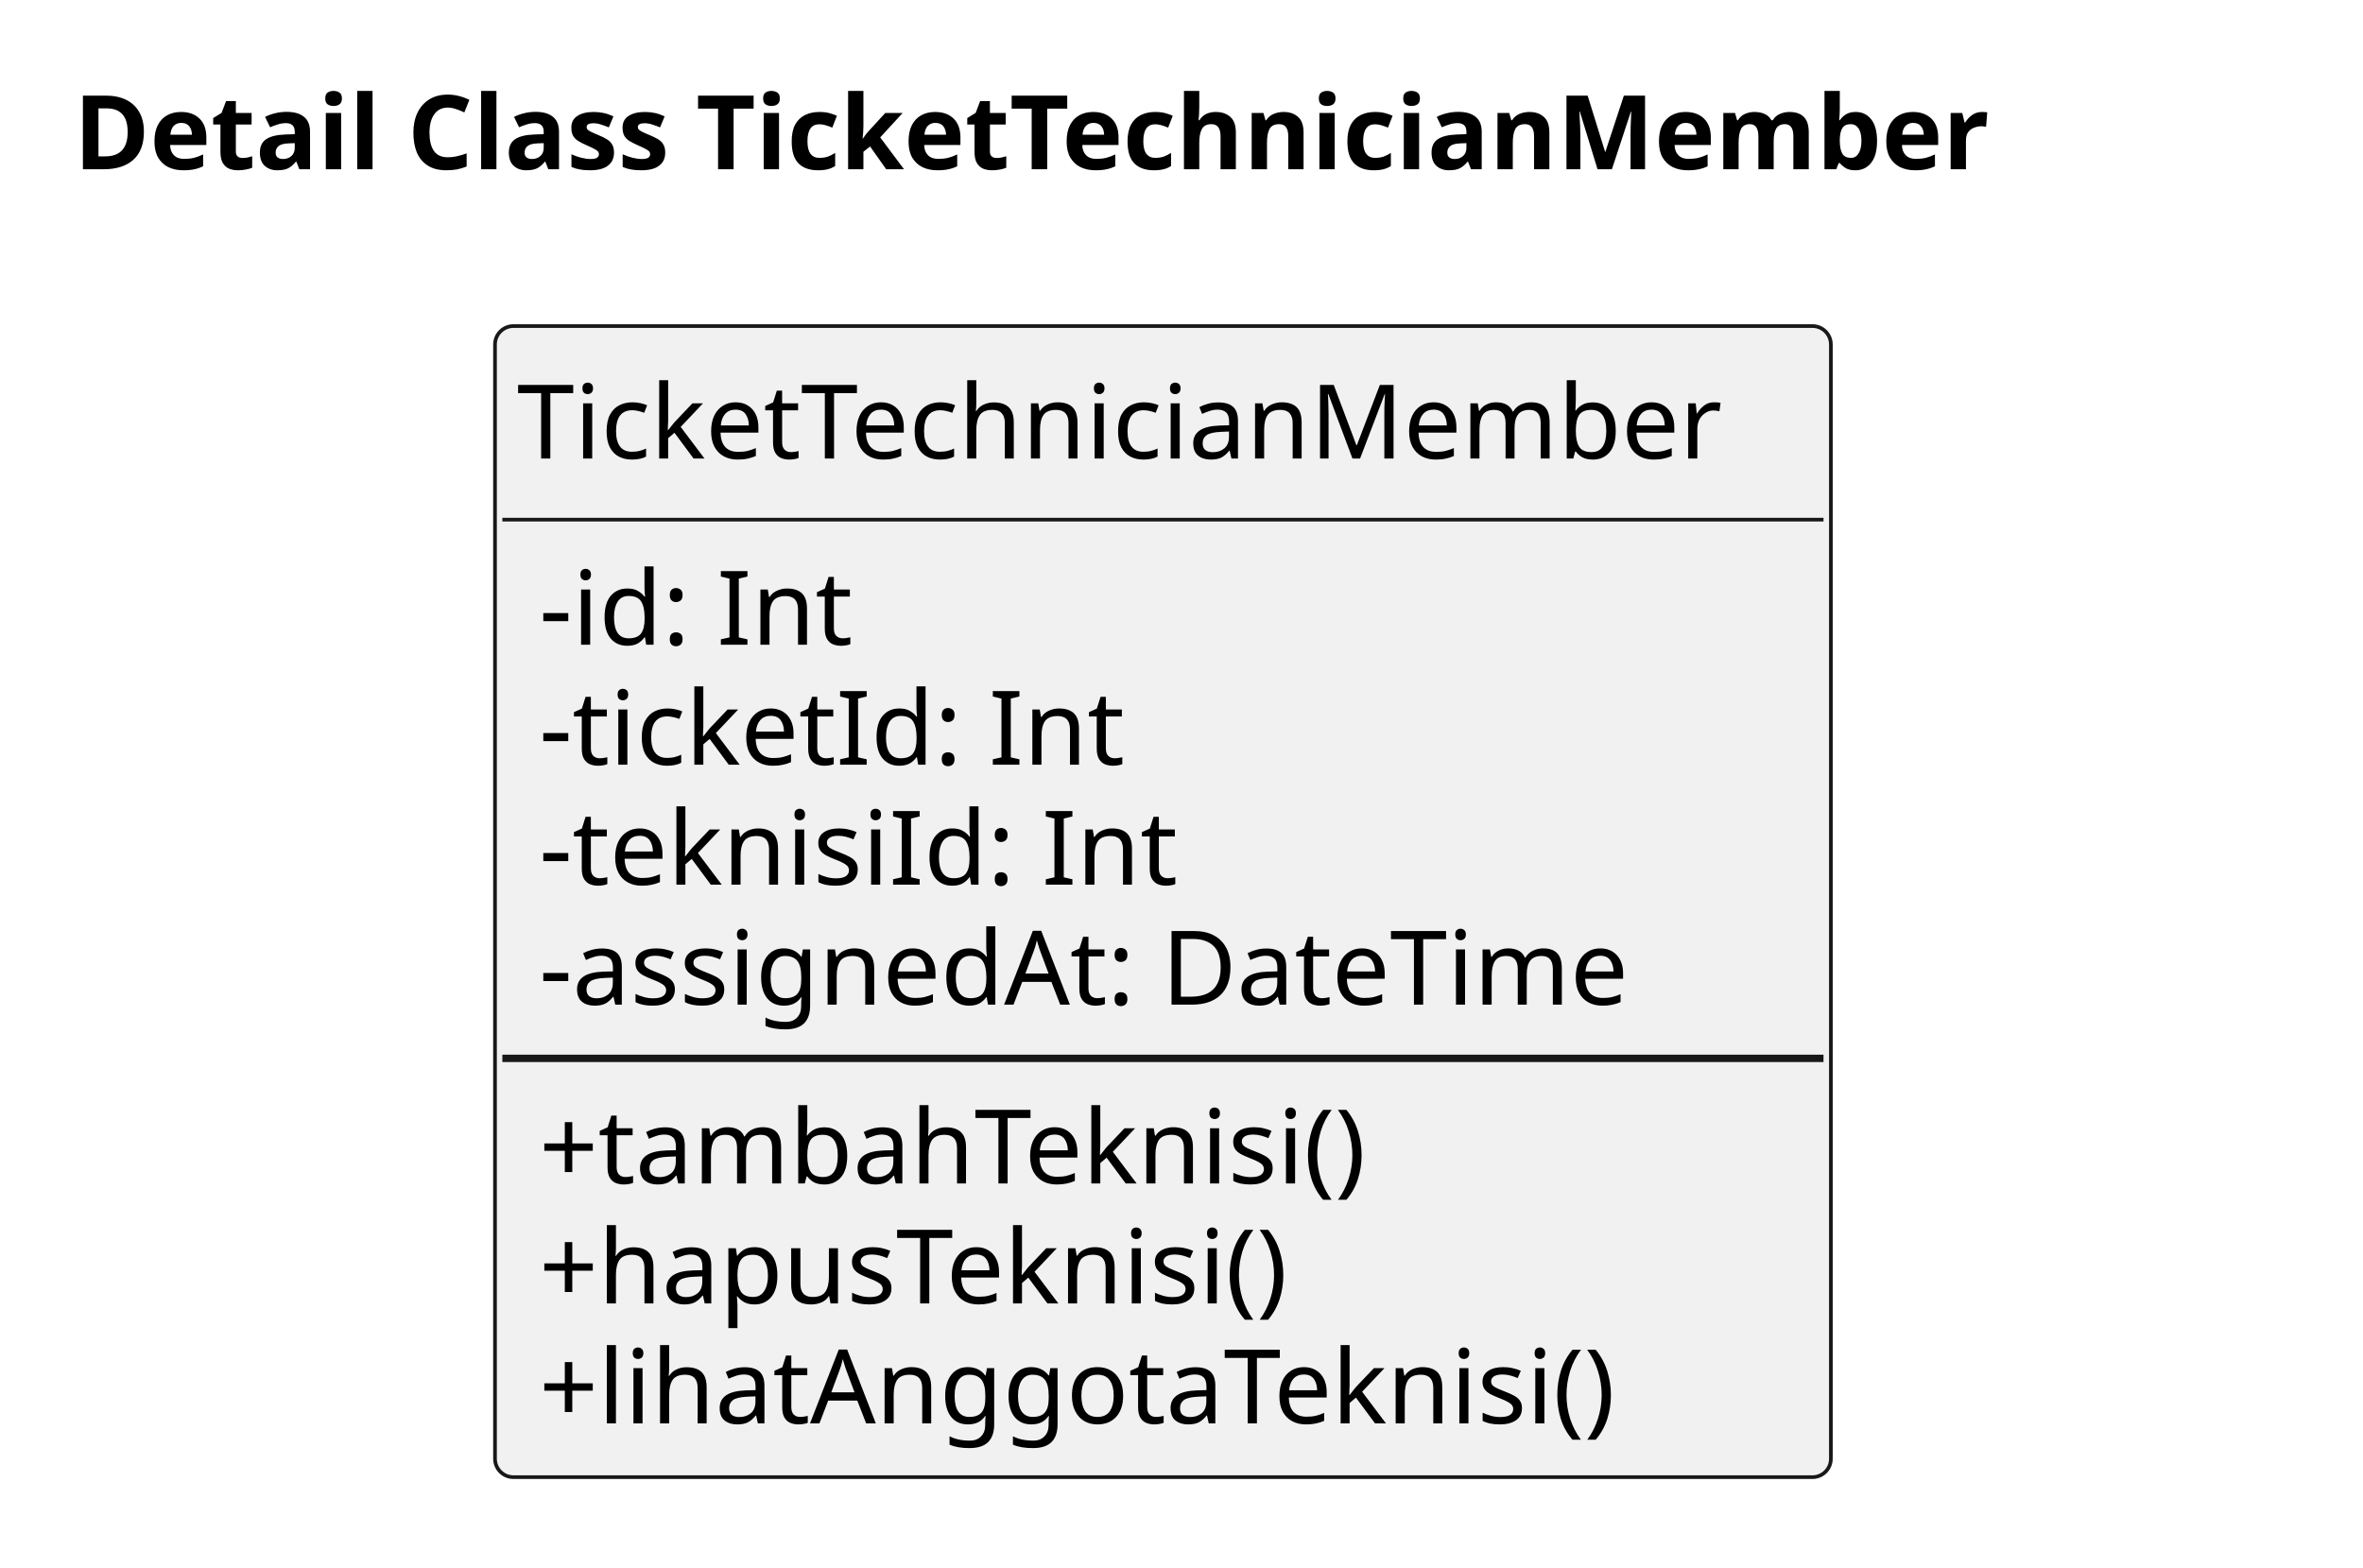
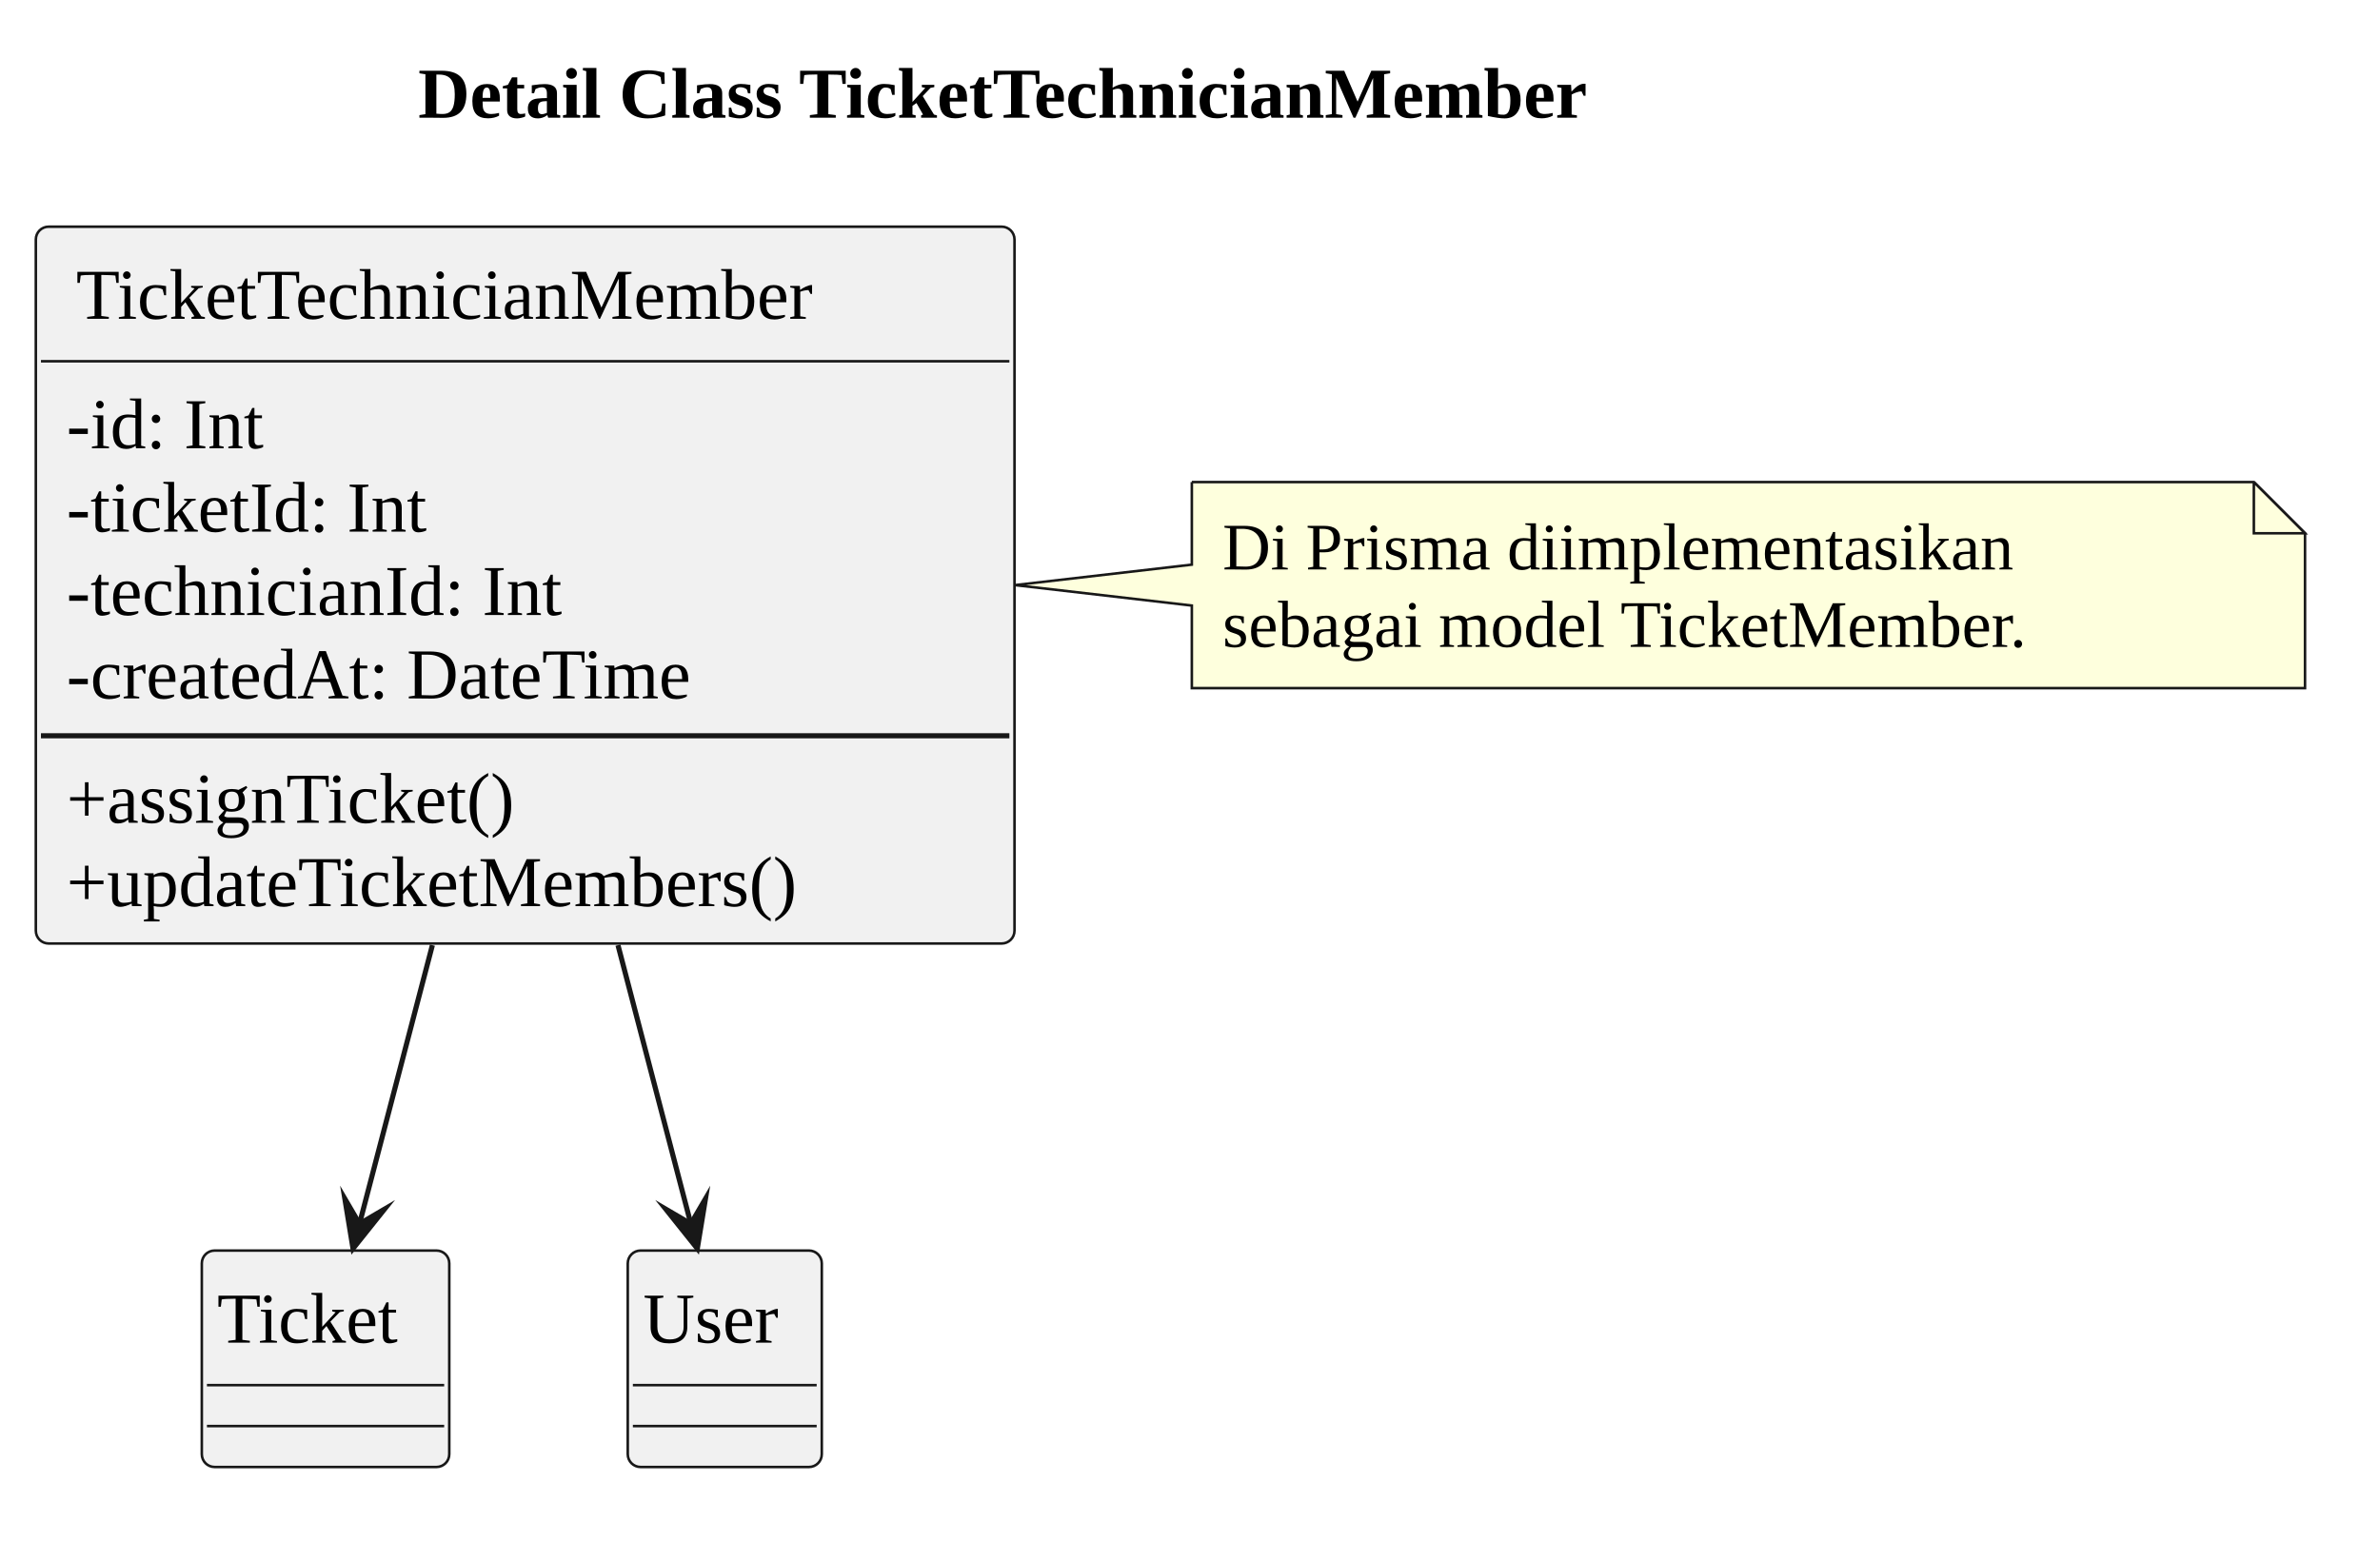
- <svg xmlns="http://www.w3.org/2000/svg" contentStyleType="text/css" data-diagram-type="CLASS" height="213px" preserveAspectRatio="none" style="width:321px;height:213px;background:#FFFFFF;" version="1.1" viewBox="0 0 321 213" width="321px" zoomAndPan="magnify">
+ <svg xmlns="http://www.w3.org/2000/svg" version="1.1" data-diagram-type="CLASS" style="width:465px;height:301px;background:#FFFFFF;" width="465px" height="301px" viewBox="0 0 465 301" zoomAndPan="magnify" preserveAspectRatio="none" contentStyleType="text/css">
  <defs />
  <g>
    <g class="title" data-source-line="1">
-       <text fill="#000000" font-family="sans-serif" font-size="14" font-weight="700" lengthAdjust="spacing" textLength="294.957" x="10" y="22.995">Detail Class TicketTechnicianMember</text>
+       <text x="81.697" y="22.995" fill="#000000" font-size="14" lengthAdjust="spacing" textLength="294.957" font-weight="700" font-family="'Times New Roman'">Detail Class TicketTechnicianMember</text>
    </g>
-     <g class="entity" data-qualified-name="TicketTechnicianMember" data-source-line="6" id="ent0002">
-       <rect fill="#F1F1F1" height="156.375" rx="2.5" ry="2.5" style="stroke:#181818;stroke-width:0.5;" width="181.472" x="67.243" y="44.297" />
-       <text fill="#000000" font-family="sans-serif" font-size="14" lengthAdjust="spacing" textLength="175.472" x="70.243" y="62.292">TicketTechnicianMember</text>
-       <line style="stroke:#181818;stroke-width:0.5;" x1="68.243" x2="247.714" y1="70.594" y2="70.594" />
-       <text fill="#000000" font-family="sans-serif" font-size="14" lengthAdjust="spacing" textLength="45.486" x="73.243" y="87.589">-id: Int</text>
-       <text fill="#000000" font-family="sans-serif" font-size="14" lengthAdjust="spacing" textLength="85.012" x="73.243" y="103.886">-ticketId: Int</text>
-       <text fill="#000000" font-family="sans-serif" font-size="14" lengthAdjust="spacing" textLength="91.882" x="73.243" y="120.183">-teknisiId: Int</text>
-       <text fill="#000000" font-family="sans-serif" font-size="14" lengthAdjust="spacing" textLength="159.756" x="73.243" y="136.48">-assignedAt: DateTime</text>
-       <line style="stroke:#181818;stroke-width:1;" x1="68.243" x2="247.714" y1="143.781" y2="143.781" />
-       <text fill="#000000" font-family="sans-serif" font-size="14" lengthAdjust="spacing" textLength="125.918" x="73.243" y="160.776">+tambahTeknisi()</text>
-       <text fill="#000000" font-family="sans-serif" font-size="14" lengthAdjust="spacing" textLength="114.379" x="73.243" y="177.073">+hapusTeknisi()</text>
-       <text fill="#000000" font-family="sans-serif" font-size="14" lengthAdjust="spacing" textLength="161.451" x="73.243" y="193.37">+lihatAnggotaTeknisi()</text>
+     <g class="entity" data-qualified-name="TicketTechnicianMember" id="ent0001" data-source-line="8">
+       <rect x="7" y="44.297" width="191.211" height="140.078" fill="#F1F1F1" style="stroke:#181818;stroke-width:0.5;" rx="2.5" ry="2.5" />
+       <text x="14.87" y="62.292" fill="#000000" font-size="14" lengthAdjust="spacing" textLength="175.472" font-family="'Times New Roman'">TicketTechnicianMember</text>
+       <line x1="8" y1="70.594" x2="197.211" y2="70.594" style="stroke:#181818;stroke-width:0.5;" />
+       <text x="13" y="87.589" fill="#000000" font-size="14" lengthAdjust="spacing" textLength="45.486" font-family="'Times New Roman'">-id: Int</text>
+       <text x="13" y="103.886" fill="#000000" font-size="14" lengthAdjust="spacing" textLength="85.012" font-family="'Times New Roman'">-ticketId: Int</text>
+       <text x="13" y="120.183" fill="#000000" font-size="14" lengthAdjust="spacing" textLength="118.2" font-family="'Times New Roman'">-technicianId: Int</text>
+       <text x="13" y="136.48" fill="#000000" font-size="14" lengthAdjust="spacing" textLength="151.074" font-family="'Times New Roman'">-createdAt: DateTime</text>
+       <line x1="8" y1="143.781" x2="197.211" y2="143.781" style="stroke:#181818;stroke-width:1;" />
+       <text x="13" y="160.776" fill="#000000" font-size="14" lengthAdjust="spacing" textLength="109.819" font-family="'Times New Roman'">+assignTicket()</text>
+       <text x="13" y="177.073" fill="#000000" font-size="14" lengthAdjust="spacing" textLength="179.211" font-family="'Times New Roman'">+updateTicketMembers()</text>
+     </g>
+     <g class="entity" data-qualified-name="GMN2" id="ent0003" data-source-line="19">
+       <path d="M232.86,94.207 L232.86,110.337 L198.3,114.337 L232.86,118.337 L232.86,134.472 A0,0 0 0 0 232.86,134.472 L450.352,134.472 A0,0 0 0 0 450.352,134.472 L450.352,104.207 L440.352,94.207 L232.86,94.207 A0,0 0 0 0 232.86,94.207" style="stroke:#181818;stroke-width:0.5;" fill="#FEFFDD" />
+       <path d="M440.352,94.207 L440.352,104.207 L450.352,104.207 L440.352,94.207" style="stroke:#181818;stroke-width:0.5;" fill="#FEFFDD" />
+       <text x="238.86" y="111.274" fill="#000000" font-size="13" lengthAdjust="spacing" textLength="190.169" font-family="'Times New Roman'">Di Prisma diimplementasikan</text>
+       <text x="238.86" y="126.407" fill="#000000" font-size="13" lengthAdjust="spacing" textLength="196.492" font-family="'Times New Roman'">sebagai model TicketMember.</text>
+     </g>
+     <g class="entity" data-qualified-name="Ticket" id="ent0005" data-source-line="23">
+       <rect x="39.43" y="244.377" width="48.349" height="42.297" fill="#F1F1F1" style="stroke:#181818;stroke-width:0.5;" rx="2.5" ry="2.5" />
+       <text x="42.43" y="262.372" fill="#000000" font-size="14" lengthAdjust="spacing" textLength="42.349" font-family="'Times New Roman'">Ticket</text>
+       <line x1="40.43" y1="270.674" x2="86.779" y2="270.674" style="stroke:#181818;stroke-width:0.5;" />
+       <line x1="40.43" y1="278.674" x2="86.779" y2="278.674" style="stroke:#181818;stroke-width:0.5;" />
+     </g>
+     <g class="entity" data-qualified-name="User" id="ent0007" data-source-line="24">
+       <rect x="122.65" y="244.377" width="37.91" height="42.297" fill="#F1F1F1" style="stroke:#181818;stroke-width:0.5;" rx="2.5" ry="2.5" />
+       <text x="125.65" y="262.372" fill="#000000" font-size="14" lengthAdjust="spacing" textLength="31.91" font-family="'Times New Roman'">User</text>
+       <line x1="123.65" y1="270.674" x2="159.56" y2="270.674" style="stroke:#181818;stroke-width:0.5;" />
+       <line x1="123.65" y1="278.674" x2="159.56" y2="278.674" style="stroke:#181818;stroke-width:0.5;" />
+     </g>
+     <g class="link" data-entity-1="ent0001" data-entity-2="ent0005" id="lnk6" data-source-line="23" data-link-type="dependency">
+       <path d="M84.48,184.697 C78.83,206.307 74.285,223.67 70.236,239.15" style="stroke:#181818;stroke-width:1;" fill="none" id="TicketTechnicianMember-to-Ticket" codeLine="23" />
+       <polygon points="68.97,243.987,75.118,236.292,70.236,239.15,67.378,234.268,68.97,243.987" fill="#181818" style="stroke:#181818;stroke-width:1;stroke-linejoin:miter;stroke-miterlimit:10;" />
+     </g>
+     <g class="link" data-entity-1="ent0001" data-entity-2="ent0007" id="lnk8" data-source-line="24" data-link-type="dependency">
+       <path d="M120.74,184.697 C126.38,206.307 130.924,223.67 134.975,239.15" style="stroke:#181818;stroke-width:1;" fill="none" id="TicketTechnicianMember-to-User" codeLine="24" />
+       <polygon points="136.24,243.987,137.832,234.268,134.975,239.15,130.092,236.292,136.24,243.987" fill="#181818" style="stroke:#181818;stroke-width:1;stroke-linejoin:miter;stroke-miterlimit:10;" />
    </g>
  </g>
</svg>
